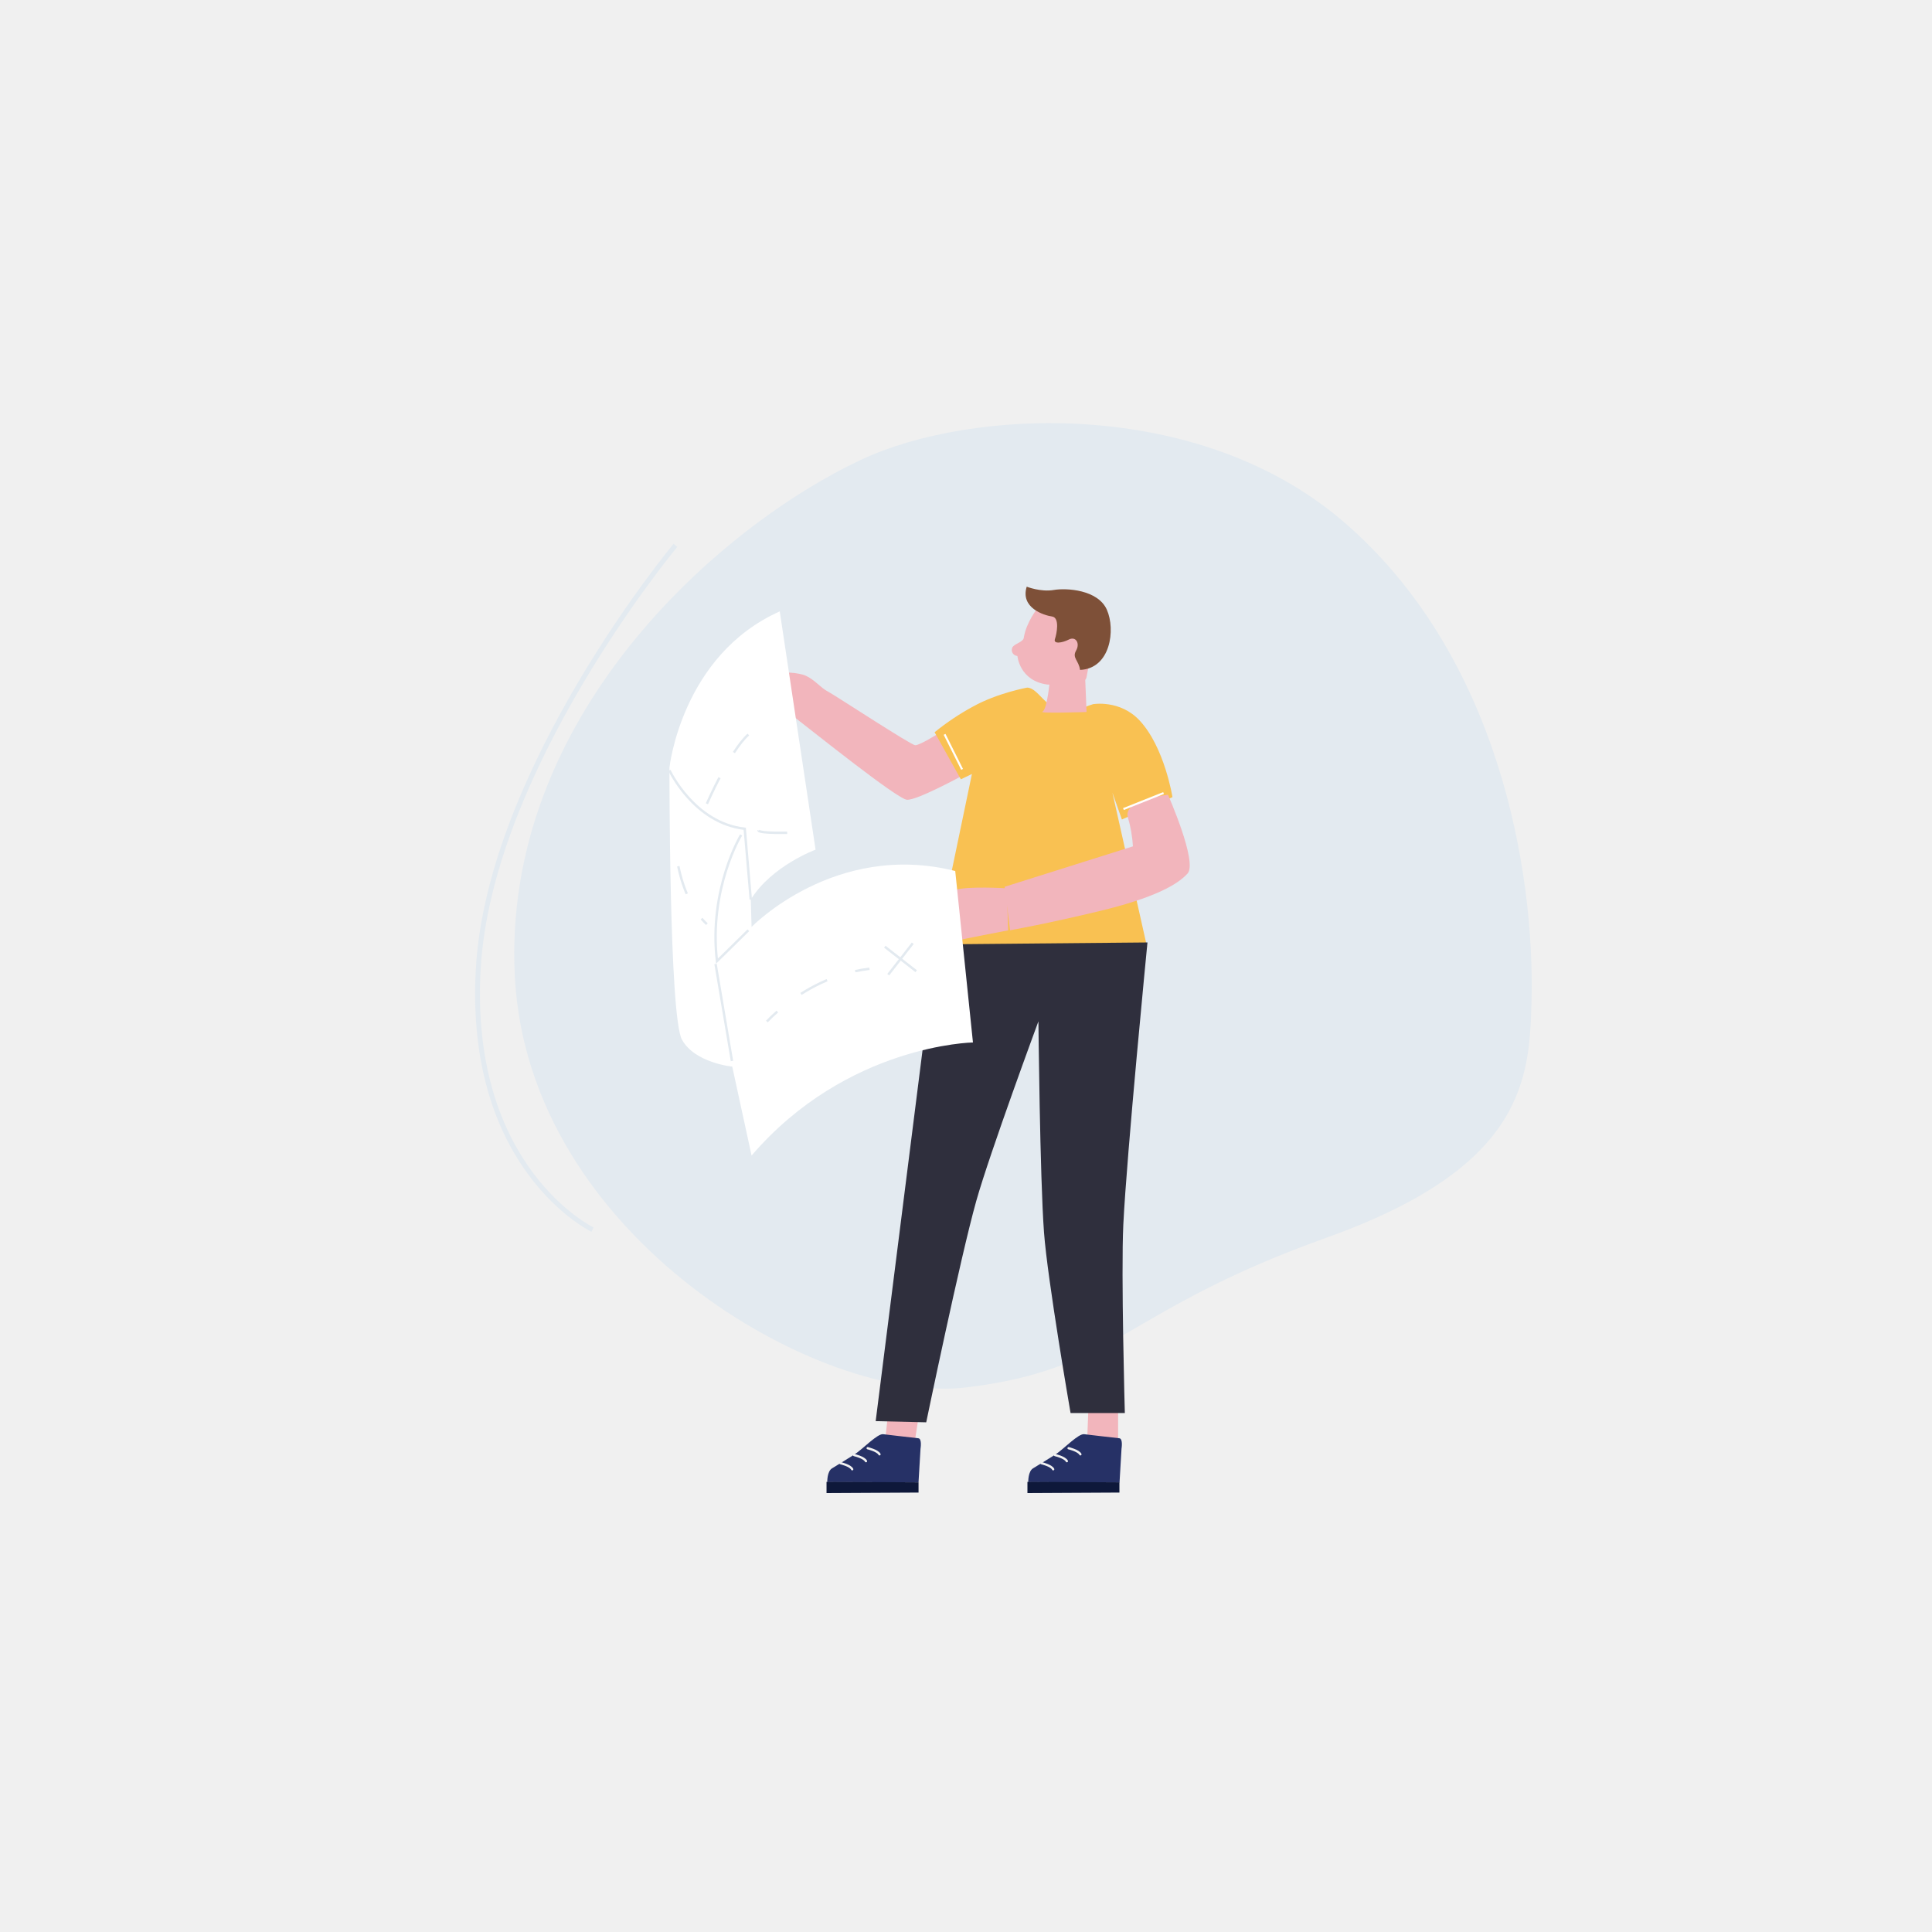
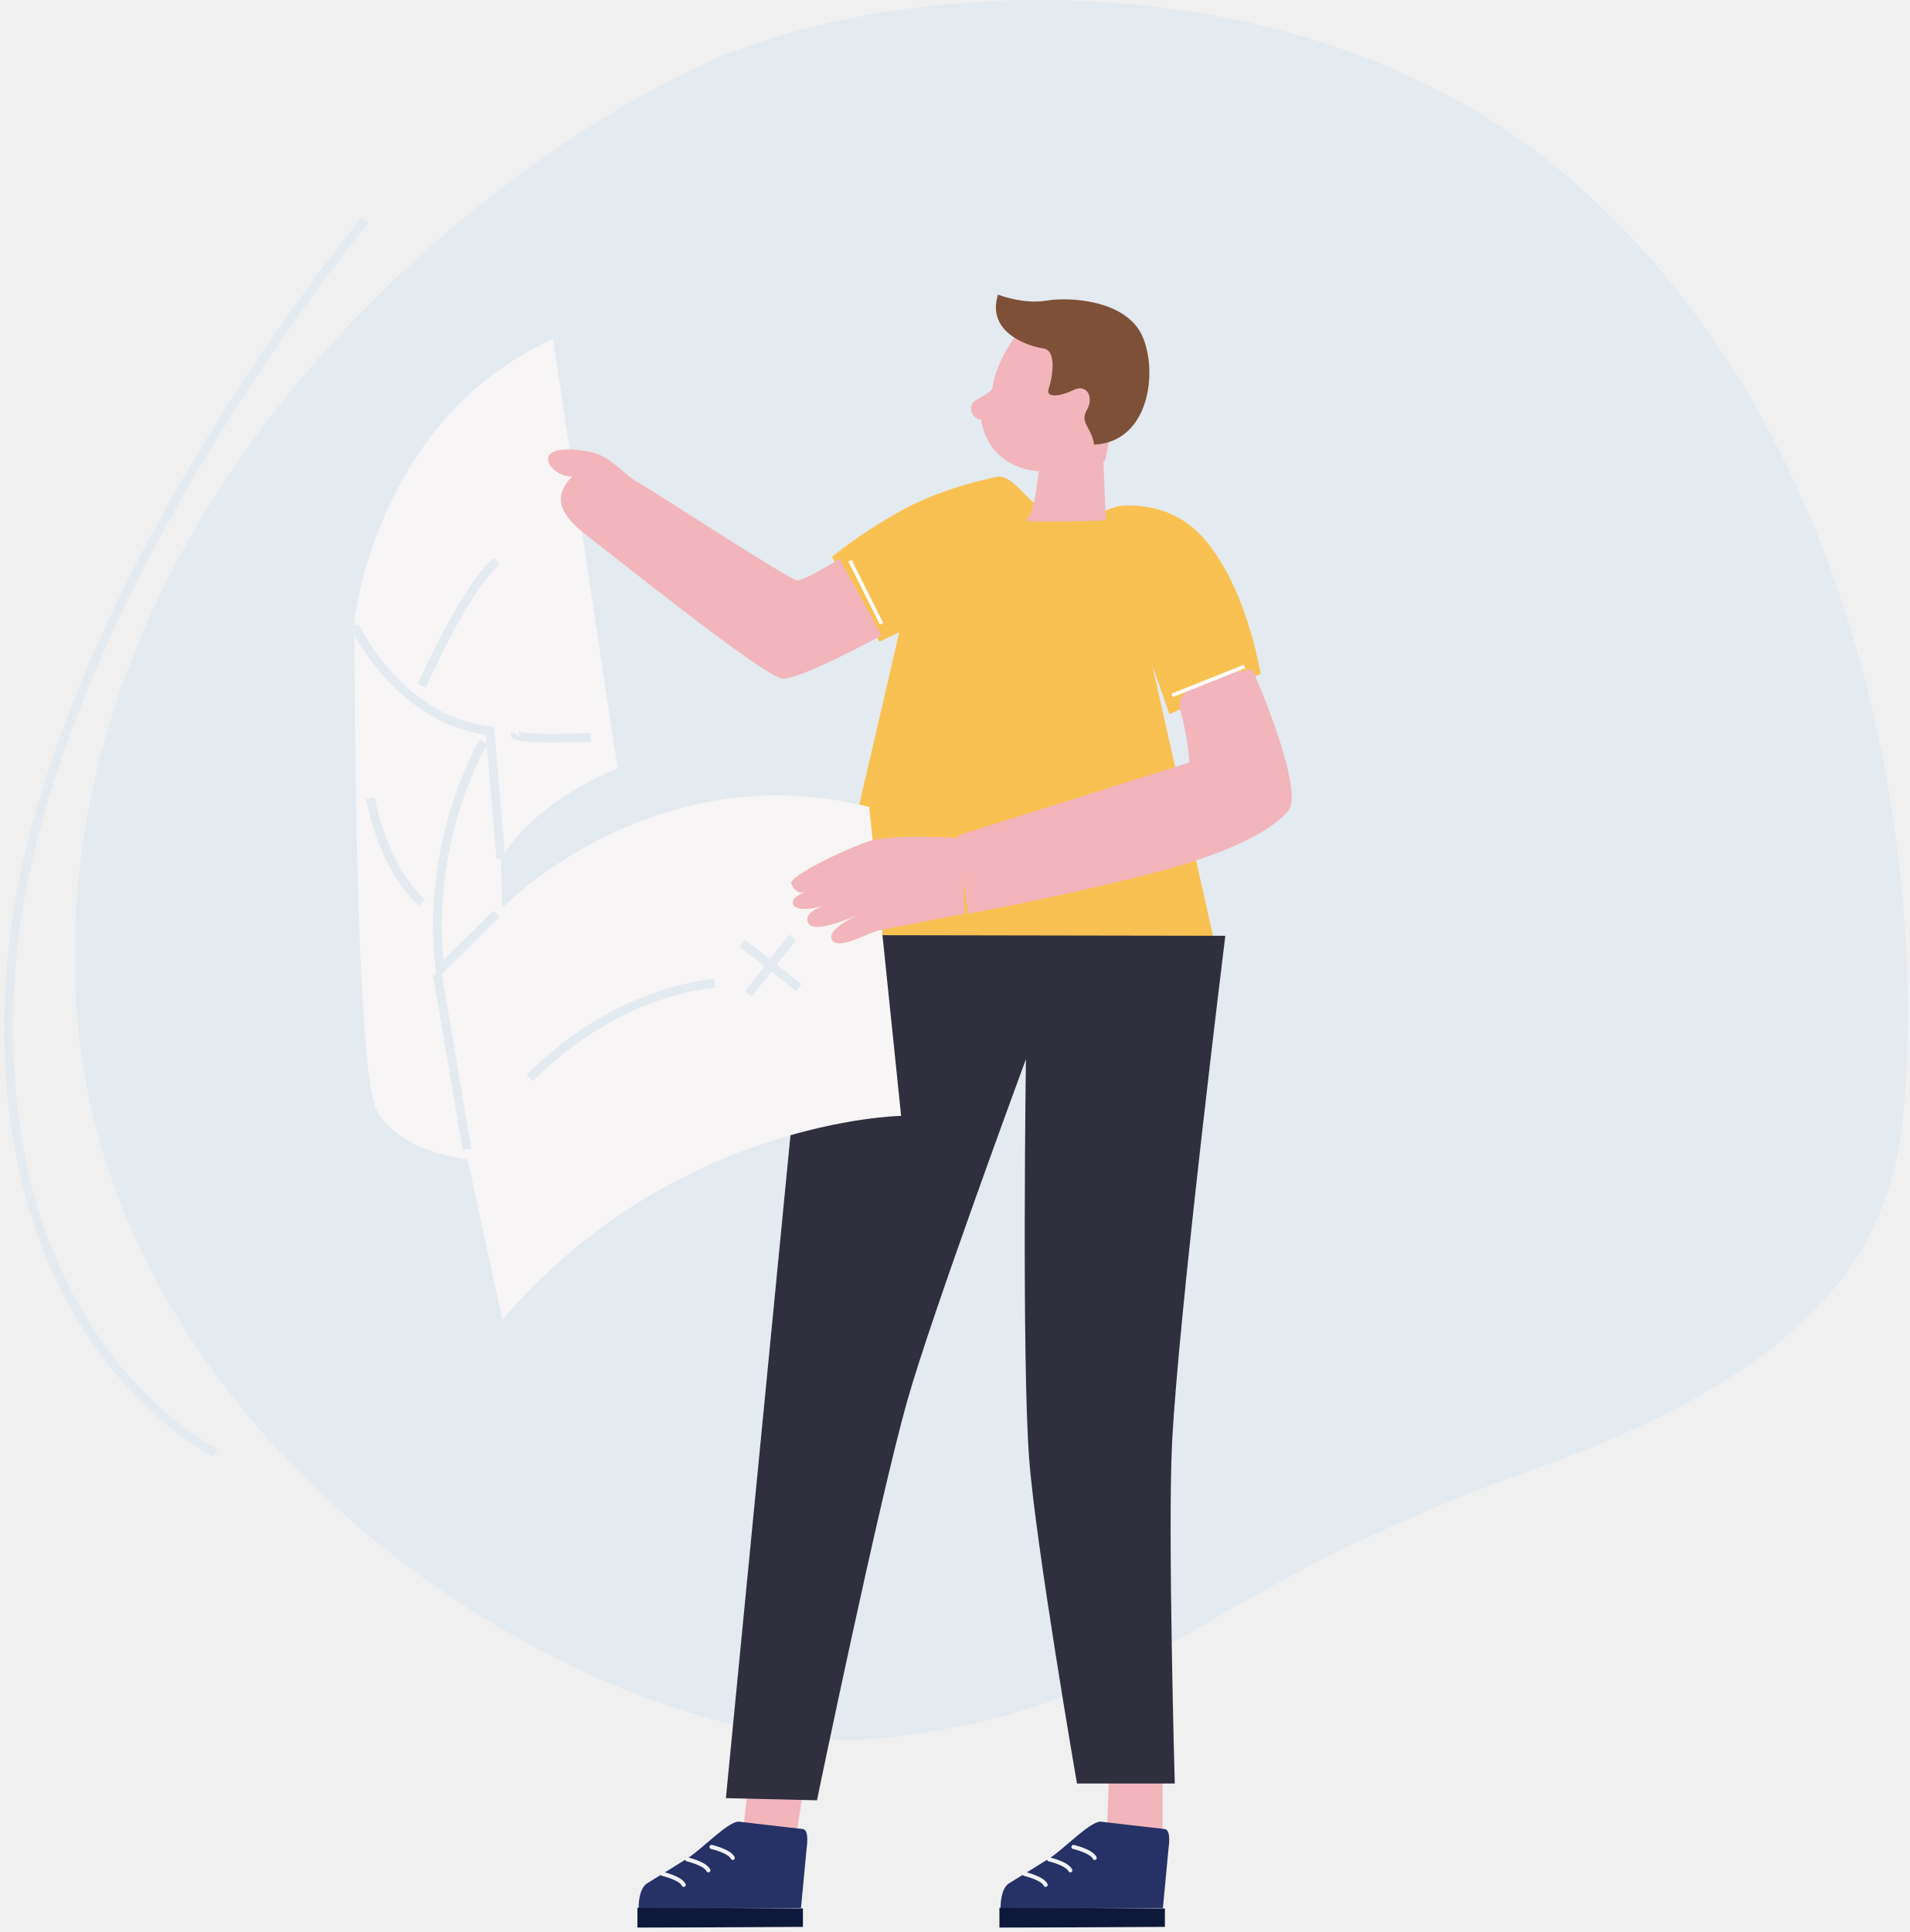
- <svg xmlns="http://www.w3.org/2000/svg" id="图层_1" data-name="图层 1" viewBox="0 0 800 800">
+ <svg xmlns="http://www.w3.org/2000/svg" xmlns:xlink="http://www.w3.org/1999/xlink" width="439px" height="444px" viewBox="0 0 439 444" version="1.1">
  <defs>
-     <style>.cls-1{fill:#e3eaf0;}.cls-10,.cls-12,.cls-13,.cls-14,.cls-2,.cls-9{fill:none;stroke-miterlimit:10;}.cls-12,.cls-13,.cls-14,.cls-2{stroke:#e3eaf0;}.cls-2{stroke-width:2px;}.cls-3{fill:#f2b5bc;}.cls-4{fill:#f9c152;}.cls-5{fill:#7e5038;}.cls-6{fill:#2f2f3d;}.cls-7{fill:#263166;}.cls-8{fill:#0e183a;}.cls-9{stroke:#f2f2f2;stroke-linecap:round;stroke-width:0.94px;}.cls-10{stroke:#fff;stroke-width:0.84px;}.cls-11{fill:#fff;}.cls-13{stroke-dasharray:12.23 12.23;}.cls-14{stroke-dasharray:12;}</style>
+     <polygon id="path-1" points="0.502 0.362 38.597 0.362 38.597 5 0.502 5" />
+     <polygon id="path-3" points="0.689 0.362 38.784 0.362 38.784 5 0.689 5" />
  </defs>
-   <path class="cls-1" d="M356.68,190.32c45.41-21.28,139-25.88,199,25.16,65,55.34,79.82,145.41,78.5,198.84-.81,32.45-2.8,68.83-84.84,98.16-84.55,30.24-86.33,54.34-149,62-60.19,7.37-181.66-62-187.16-170.16C207.69,296.47,298.34,217.64,356.68,190.32Z" />
-   <path class="cls-2" d="M245.34,509.15s-52-25-47.3-108,81.64-175.33,81.64-175.33" />
-   <path class="cls-3" d="M388.71,303.66s-7.92,5-9.75,4.92-33.67-21-36.33-22.34-5.34-4.83-9.09-6.5c-2.29-1-10.58-2.34-11.75.42-.64,1.53,2,4.65,5.5,4.57-5.56,5.43-1.33,10,3.84,13.93s40.33,32.17,44.41,32.5,22.84-9.92,22.84-9.92Z" />
-   <path class="cls-4" d="M471.88,298.33c-8.12-8.7-19.25-6.75-19.25-6.75-5.64,1.72-4.5,2.63-12.13,2.5-7.22,0-10.57-9.35-15.2-9.35,0,0-12.3,2.22-22.42,7.85A102.4,102.4,0,0,0,387,303.21l10.87,19.49,4.58-2.2-15.27,73.31s6.33,1.49,35.06,3.39c10.71.71,52.75-5,52.75-5l-14.37-64,3.93,11.13,20.94-9.25S482.25,309.45,471.88,298.33Z" />
-   <path class="cls-3" d="M434.79,280.91s-1.09,12.89-3.12,13.75,18.25.17,18.25.17l-.65-16Z" />
-   <path class="cls-3" d="M429.72,251.73s-4.67,5.68-5.77,12.19c0,1.93-4.16,2.66-4.78,4.24a2.46,2.46,0,0,0,2.12,3.46s.82,10.27,12.37,11.83c0,0,15.49,1.1,16.23-2.94s2.11-11,2.11-11l-6.7-17.78Z" />
-   <path class="cls-5" d="M425.14,242.93s5.77,2.29,11.18,1.37,18.33-.09,22,8.16,1.56,24.39-11.09,24.94c-.55-4-3.39-4.95-1.65-8s-.12-6.05-3-4.58-6.49,1.92-5.76-.19,2.1-8.89-1.19-9.35S422.39,251.73,425.14,242.93Z" />
-   <polygon class="cls-3" points="367.67 585.84 366.75 594.36 378.95 595.92 380.6 585.19 367.67 585.84" />
-   <polygon class="cls-3" points="450.68 583.15 450.26 594.15 462.98 596.29 462.98 581.99 450.68 583.15" />
-   <path class="cls-6" d="M387.54,391.05,362.6,588.46l20.93.49s14.13-68.27,20.72-91.66c5.64-20,25.74-74.39,25.74-74.39s.61,64.55,2.31,87.4c1.45,19.67,11,74.8,11,74.8h22.47s-1.61-57.69-.63-78c1.42-29.34,10-116.85,10-116.85Z" />
-   <path class="cls-7" d="M365.77,593.88s12.42,1.47,14.48,1.67c1.61.16.92,4.31.92,4.31l-.83,13.94-37.78-.1s-.16-4.58,2.1-5.77c0,0,7.54-4.63,9.19-5.69C357.29,600,363.45,593.43,365.77,593.88Z" />
-   <polygon class="cls-8" points="342.25 613.6 342.25 618.24 380.35 618.04 380.35 613.8 342.25 613.6" />
-   <path class="cls-9" d="M348,605.86s4.13.94,4.88,2.53" />
-   <path class="cls-9" d="M353.69,602.52s4.13.94,4.89,2.52" />
-   <path class="cls-9" d="M359.29,599.67s4.13,1,4.89,2.53" />
-   <path class="cls-7" d="M449,593.88s12.42,1.47,14.48,1.67c1.6.16.92,4.31.92,4.31l-.83,14.06-37.79-.22s-.15-4.58,2.11-5.77c0,0,7.54-4.63,9.19-5.69C440.48,600,446.64,593.43,449,593.88Z" />
-   <polygon class="cls-8" points="425.44 613.6 425.44 618.24 463.53 618.04 463.53 613.8 425.44 613.6" />
-   <path class="cls-9" d="M431.21,605.86s4.13.94,4.89,2.53" />
-   <path class="cls-9" d="M436.88,602.52s4.13.94,4.88,2.52" />
-   <path class="cls-9" d="M442.48,599.67s4.13,1,4.89,2.53" />
-   <path class="cls-3" d="M483.63,329.08S496,357,491.75,361.7s-14,10.13-36.25,15.5-37.25,8-37.25,8l-2.25-18,53.13-16.75A54.89,54.89,0,0,0,467,338.33C465,331.2,483.63,329.08,483.63,329.08Z" />
-   <path class="cls-3" d="M416.88,367.83s-16.09-1-21.25.66-18.75,8.09-18,9.84,1.91,2.33,3.33,1.83c0,0-4.08,1.42-2.75,3.17s7.17,0,7.17,0-5.25,1.38-3.84,4.08,12-2.21,12-2.21-7.91,3.38-6.58,6,8.08-1.5,10.75-2.08,19.75-3.88,19.75-3.88Z" />
-   <line class="cls-10" x1="391.13" y1="304.08" x2="398.38" y2="318.58" />
-   <line class="cls-10" x1="465.19" y1="335.02" x2="481.81" y2="328.39" />
-   <path class="cls-11" d="M395.54,360.66l7.34,71s-52.17.83-91.67,46.83l-8-36.83s-15.5-1.5-20.83-11.17-5.17-112.66-5.17-112.66,5-46.5,45.67-64.67l14.83,98.67s-18.17,6.66-26.83,20.66l.33,11.34S345.71,348.16,395.54,360.66Z" />
-   <path class="cls-12" d="M277.21,319s10.17,21.84,31.17,24.17l2.5,29.33" />
-   <path class="cls-12" d="M306.88,345.74s-13.5,22.25-10,52.25c0,0,10.73-10.51,13-12.79" />
-   <line class="cls-12" x1="296.3" y1="399.16" x2="303.09" y2="439.33" />
-   <path class="cls-12" d="M317.54,423a57.74,57.74,0,0,1,4.34-4.13" />
-   <path class="cls-13" d="M331.68,411.56a72.76,72.76,0,0,1,16.53-7.84" />
-   <path class="cls-12" d="M354.12,402.13c1.91-.41,3.89-.74,5.92-1" />
-   <path class="cls-14" d="M280.88,358.66s2.66,15.67,11.83,24" />
-   <path class="cls-14" d="M292.71,332.83s9.5-21.84,17.17-28.67" />
-   <path class="cls-14" d="M314.15,343.9s-.77,1.46,17.39.79" />
-   <line class="cls-12" x1="366.38" y1="392.01" x2="379.38" y2="402.16" />
-   <line class="cls-12" x1="377.95" y1="390.59" x2="367.8" y2="403.59" />
+   <g id="布局" stroke="none" stroke-width="1" fill="none" fill-rule="evenodd">
+     <g id="画板" transform="translate(-616, -387)">
+       <g id="暂无历史版本" transform="translate(618, 387)">
+         <path d="M158.928,15.099 C204.338,-6.174 297.966,-10.78 357.928,40.265 C422.928,95.599 437.752,185.673 436.428,239.099 C435.624,271.554 433.628,307.935 351.595,337.265 C267.039,367.497 265.262,391.599 202.595,399.265 C142.406,406.629 20.928,337.265 15.428,229.099 C9.945,121.247 100.597,42.425 158.928,15.099" id="Fill-1" fill="#E3EAF0" />
+         <path d="M47.595,333.932 C47.595,333.932 -4.37,308.932 0.297,225.932 C4.963,142.932 81.928,50.599 81.928,50.599" id="Stroke-3" stroke="#E3EAF0" stroke-width="2" />
+         <path d="M274.129,123.109 C266.013,114.407 254.879,116.359 254.879,116.359 C249.241,118.077 250.385,118.989 242.754,118.859 C235.536,118.859 232.182,109.515 227.547,109.515 C227.547,109.515 215.254,111.734 205.129,117.359 C195.165,122.894 189.26,127.992 189.26,127.992 L200.129,147.484 L204.713,145.286 L187.629,218.859 C187.629,218.859 195.77,220.084 224.504,221.984 C235.213,222.692 277.254,216.984 277.254,216.984 L262.879,152.984 L266.814,164.113 L287.754,154.859 C287.754,154.859 284.504,134.234 274.129,123.109" id="Fill-5" fill="#F9C152" />
+         <path d="M237.045,105.692 C237.045,105.692 235.949,118.585 233.921,119.444 C231.893,120.303 252.174,119.616 252.174,119.616 L251.519,103.61 L237.045,105.692 Z" id="Fill-7" fill="#F2B5BC" />
+         <path d="M231.973,76.51 C231.973,76.51 227.298,82.194 226.199,88.701 C226.199,90.626 222.045,91.359 221.426,92.942 C220.822,94.489 221.706,96.309 223.539,96.401 C223.539,96.401 224.365,106.668 235.914,108.227 C235.914,108.227 251.407,109.326 252.14,105.293 C252.873,101.26 254.248,94.293 254.248,94.293 L247.557,76.51 L231.973,76.51 Z" id="Fill-9" fill="#F2B5BC" />
+         <path d="M227.39,67.71 C227.39,67.71 233.164,70.002 238.574,69.085 C243.982,68.168 256.907,68.993 260.574,77.243 C264.24,85.493 262.131,101.627 249.482,102.177 C248.932,98.144 246.09,97.227 247.831,94.201 C249.574,91.177 247.707,88.151 244.79,89.618 C241.873,91.085 238.298,91.543 239.032,89.435 C239.765,87.326 241.135,80.543 237.837,80.085 C234.539,79.627 224.64,76.51 227.39,67.71" id="Fill-11" fill="#7E5038" />
+         <polygon id="Fill-13" fill="#F2B5BC" points="169.924 410.617 169.007 419.142 181.198 420.701 182.849 409.975" />
+         <polygon id="Fill-15" fill="#F2B5BC" points="252.928 407.936 252.516 418.936 265.235 421.067 265.235 406.767" />
+         <path d="M184.179,214.895 L164.853,413.238 L185.783,413.734 C185.783,413.734 199.911,345.457 206.498,322.067 C212.142,302.032 233.816,243.417 233.816,243.417 C233.816,243.417 232.856,312.229 234.549,335.083 C236.006,354.748 245.549,409.883 245.549,409.883 L268.026,409.883 C268.026,409.883 266.411,352.195 267.394,331.897 C268.814,302.561 279.648,215.057 279.648,215.057 L184.179,214.895 Z" id="Fill-17" fill="#2F2F3D" />
+         <path d="M168.022,418.661 C168.022,418.661 180.447,420.128 182.505,420.334 C184.109,420.494 183.422,424.642 183.422,424.642 L182.115,438.484 L144.806,438.484 C144.806,438.484 144.651,433.9 146.916,432.709 C146.916,432.709 154.452,428.079 156.102,427.017 C159.541,424.806 165.706,418.206 168.022,418.661" id="Fill-19" fill="#263166" />
+         <g id="编组" transform="translate(144, 438.022)">
+           <mask id="mask-2" fill="white">
+             <use xlink:href="#path-1" />
+           </mask>
+           <g id="Clip-22" />
+           <polygon id="Fill-21" fill="#0E183A" mask="url(#mask-2)" points="0.502 0.362 0.502 5.001 38.597 4.799 38.597 0.563" />
+         </g>
+         <path d="M150.278,430.639 C150.278,430.639 154.409,431.586 155.165,433.168" id="Stroke-23" stroke="#F2F2F2" stroke-width="0.941" stroke-linecap="round" />
+         <path d="M155.941,427.297 C155.941,427.297 160.071,428.245 160.827,429.826" id="Stroke-25" stroke="#F2F2F2" stroke-width="0.941" stroke-linecap="round" />
+         <path d="M161.546,424.45 C161.546,424.45 165.676,425.397 166.433,426.978" id="Stroke-27" stroke="#F2F2F2" stroke-width="0.941" stroke-linecap="round" />
+         <path d="M251.209,418.661 C251.209,418.661 263.635,420.128 265.692,420.334 C267.297,420.494 266.609,424.642 266.609,424.642 L265.303,438.484 L227.994,438.484 C227.994,438.484 227.839,433.9 230.103,432.709 C230.103,432.709 237.64,428.079 239.29,427.017 C242.728,424.806 248.893,418.206 251.209,418.661" id="Fill-29" fill="#263166" />
+         <g id="编组" transform="translate(227, 438.022)">
+           <mask id="mask-4" fill="white">
+             <use xlink:href="#path-3" />
+           </mask>
+           <g id="Clip-32" />
+           <polygon id="Fill-31" fill="#0E183A" mask="url(#mask-4)" points="0.689 0.362 0.689 5.001 38.784 4.799 38.784 0.563" />
+         </g>
+         <path d="M233.466,430.639 C233.466,430.639 237.597,431.586 238.353,433.168" id="Stroke-33" stroke="#F2F2F2" stroke-width="0.941" stroke-linecap="round" />
+         <path d="M239.129,427.297 C239.129,427.297 243.259,428.245 244.015,429.826" id="Stroke-35" stroke="#F2F2F2" stroke-width="0.941" stroke-linecap="round" />
+         <path d="M244.733,424.45 C244.733,424.45 248.863,425.397 249.62,426.978" id="Stroke-37" stroke="#F2F2F2" stroke-width="0.941" stroke-linecap="round" />
+         <path d="M285.879,153.859 C285.879,153.859 298.254,181.734 294.004,186.484 C289.754,191.234 280.004,196.609 257.754,201.984 C235.504,207.359 220.504,209.984 220.504,209.984 L218.254,191.984 L271.379,175.234 C271.379,175.234 271.254,170.234 269.254,163.109 C267.254,155.984 285.879,153.859 285.879,153.859" id="Fill-39" fill="#F2B5BC" />
+         <line x1="193.379" y1="128.859" x2="200.629" y2="143.359" id="Stroke-41" stroke="#FFFFFF" stroke-width="0.841" />
+         <line x1="267.441" y1="159.797" x2="284.066" y2="153.172" id="Stroke-43" stroke="#FFFFFF" stroke-width="0.841" />
+         <path d="M197.795,185.442 L205.129,256.442 C205.129,256.442 152.962,257.276 113.462,303.276 L105.462,266.442 C105.462,266.442 89.962,264.942 84.629,255.276 C79.295,245.609 79.461,142.609 79.461,142.609 C79.461,142.609 84.462,96.109 125.129,77.942 L139.962,176.609 C139.962,176.609 121.795,183.276 113.129,197.276 L113.462,208.609 C113.462,208.609 147.962,172.942 197.795,185.442" id="Fill-45" fill="#F7F5F5" />
+         <path d="M79.461,143.776 C79.461,143.776 89.629,165.609 110.629,167.942 L113.129,197.276" id="Stroke-47" stroke="#E3EAF0" stroke-width="2" />
+         <path d="M109.129,170.526 C109.129,170.526 95.629,192.776 99.129,222.776 C99.129,222.776 109.864,212.265 112.129,209.984" id="Stroke-49" stroke="#E3EAF0" stroke-width="2" />
+         <line x1="98.549" y1="223.942" x2="105.339" y2="264.109" id="Stroke-51" stroke="#E3EAF0" stroke-width="2" />
+         <path d="M119.795,247.776 C119.795,247.776 136.948,228.776 162.288,225.942" id="Stroke-53" stroke="#E3EAF0" stroke-width="2" />
+         <path d="M83.129,183.442 C83.129,183.442 85.795,199.109 94.962,207.442" id="Stroke-55" stroke="#E3EAF0" stroke-width="2" />
+         <path d="M94.962,157.609 C94.962,157.609 104.462,135.776 112.129,128.942" id="Stroke-57" stroke="#E3EAF0" stroke-width="2" />
+         <path d="M116.397,168.678 C116.397,168.678 115.628,170.137 133.794,169.47" id="Stroke-59" stroke="#E3EAF0" stroke-width="2" />
+         <line x1="168.629" y1="216.791" x2="181.629" y2="226.942" id="Stroke-61" stroke="#E3EAF0" stroke-width="2" />
+         <line x1="180.204" y1="215.367" x2="170.053" y2="228.367" id="Stroke-63" stroke="#E3EAF0" stroke-width="2" />
+         <path d="M219.129,192.609 C219.129,192.609 203.045,191.609 197.879,193.276 C192.712,194.942 179.129,201.359 179.879,203.109 C180.629,204.859 181.795,205.442 183.212,204.942 C183.212,204.942 179.129,206.359 180.462,208.109 C181.795,209.859 187.629,208.109 187.629,208.109 C187.629,208.109 182.379,209.488 183.795,212.192 C185.211,214.896 195.795,209.984 195.795,209.984 C195.795,209.984 187.879,213.359 189.212,215.942 C190.545,218.526 197.295,214.442 199.962,213.859 C202.629,213.276 219.712,209.984 219.712,209.984 L219.129,192.609 Z" id="Fill-65" fill="#F2B5BC" />
+         <path d="M190.962,128.442 C190.962,128.442 183.045,133.442 181.212,133.359 C179.379,133.276 147.545,112.359 144.879,111.026 C142.212,109.692 139.545,106.192 135.795,104.526 C133.504,103.507 125.212,102.176 124.045,104.942 C123.4,106.472 126.045,109.588 129.545,109.515 C123.982,114.942 128.212,119.526 133.379,123.442 C138.545,127.359 173.712,155.609 177.795,155.942 C181.879,156.276 200.629,146.026 200.629,146.026 L190.962,128.442 Z" id="Fill-67" fill="#F2B5BC" />
+       </g>
+     </g>
+   </g>
</svg>
